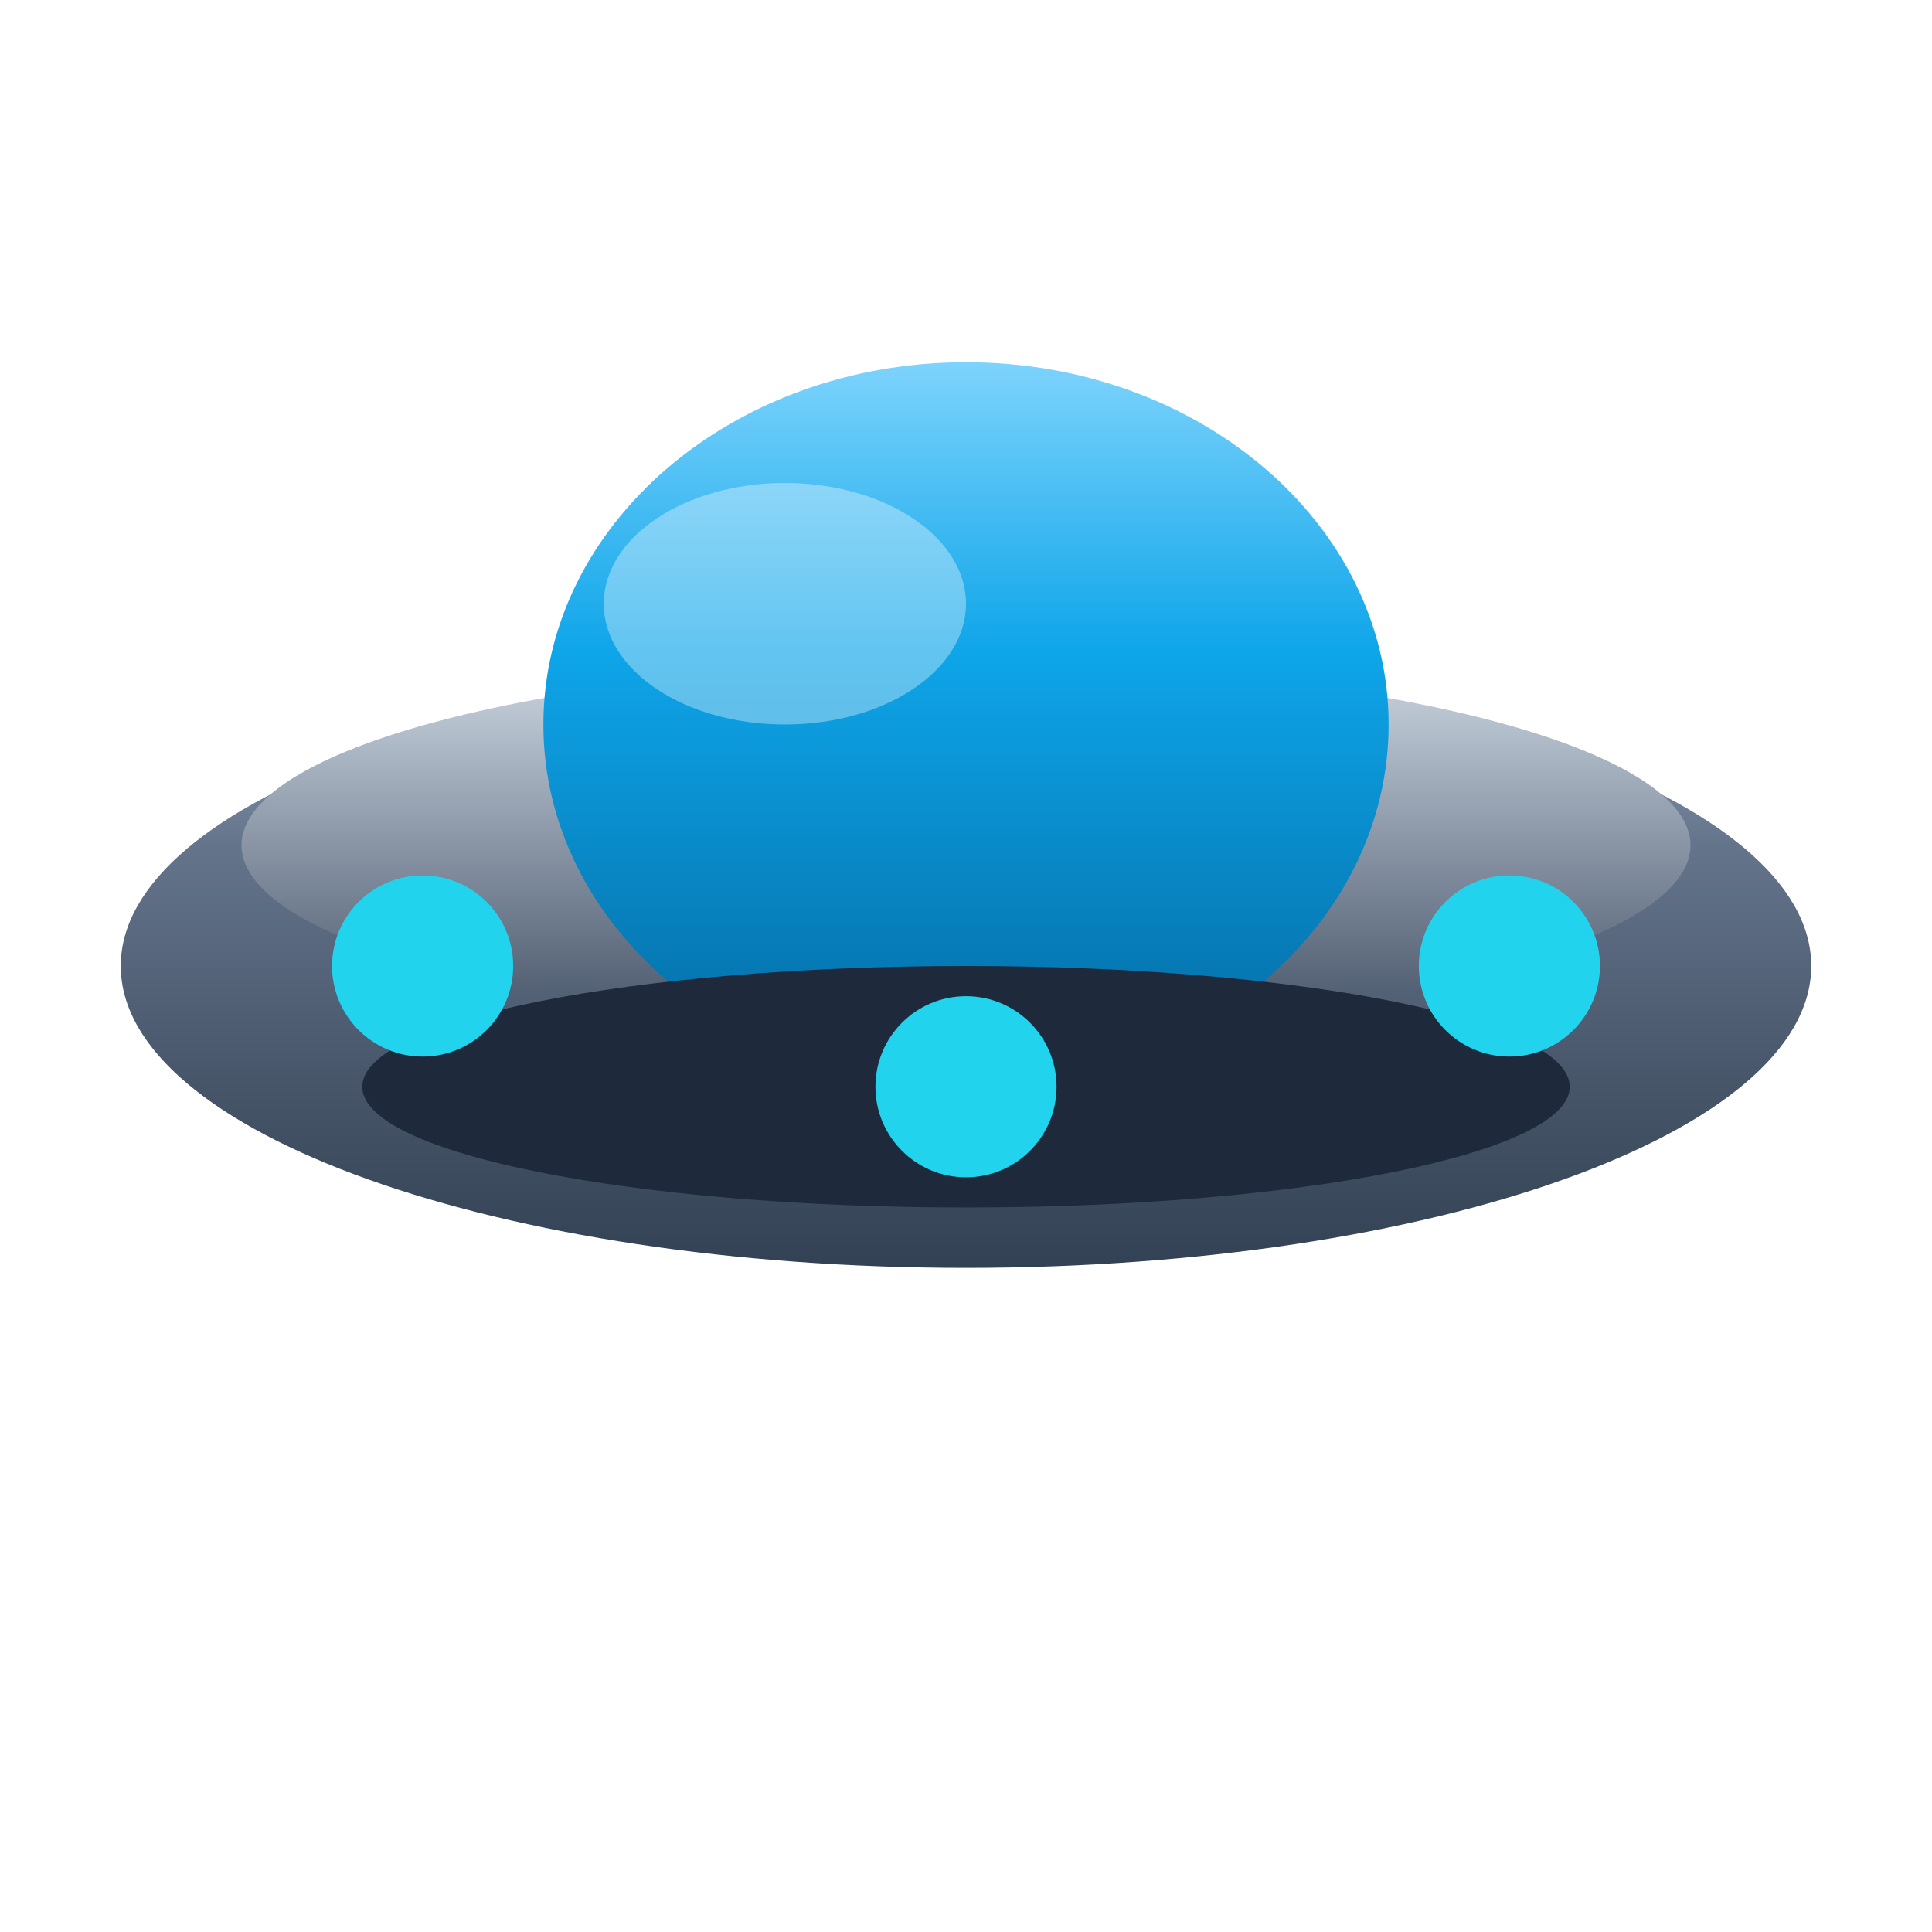
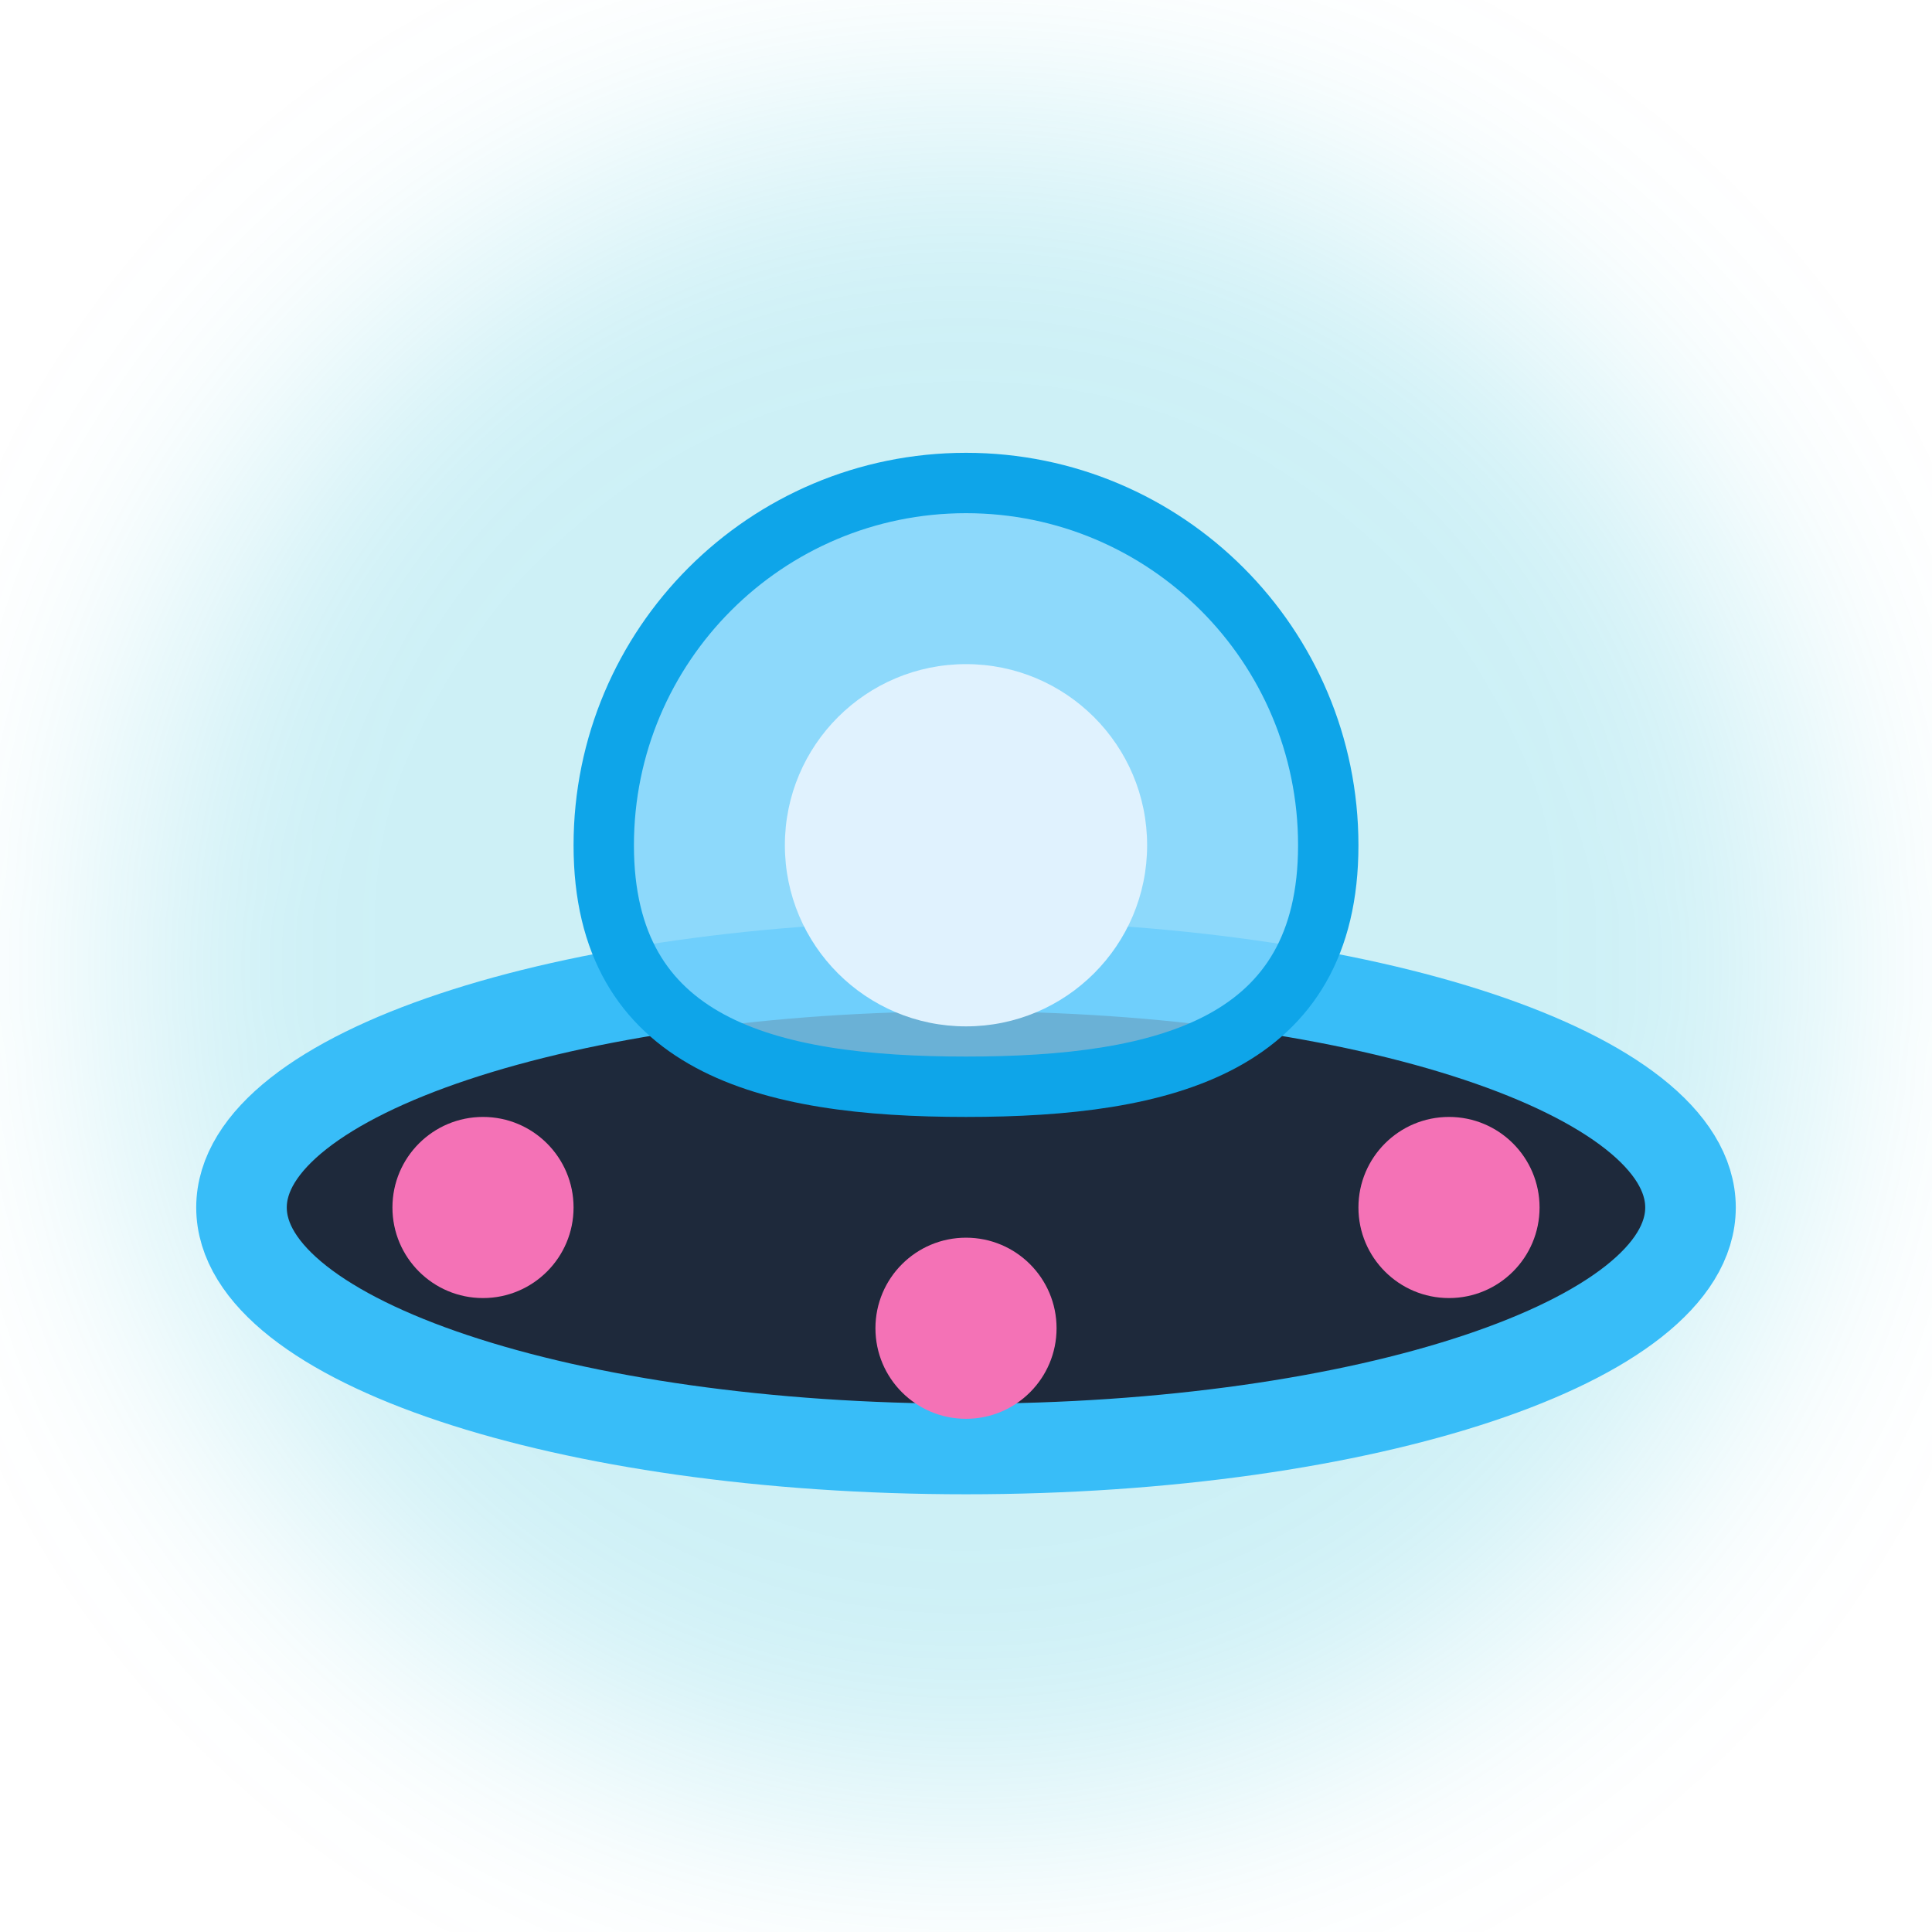
- <svg xmlns="http://www.w3.org/2000/svg" width="32" height="32" viewBox="0 0 32 32">
+ <svg xmlns="http://www.w3.org/2000/svg" width="32" height="32" viewBox="0 0 32 32" fill="none">
+   <circle cx="16" cy="16" r="14" fill="#06B6D4" fill-opacity="0.2" filter="url(#glow)" />
+   <ellipse cx="16" cy="20" rx="12" ry="4" fill="#1E293B" stroke="#38BDF8" stroke-width="1.5" />
+   <path d="M16 8C19.314 8 22 10.686 22 14C22 17.314 19.314 18 16 18C12.686 18 10 17.314 10 14C10 10.686 12.686 8 16 8Z" fill="#7DD3FC" fill-opacity="0.8" stroke="#0EA5E9" stroke-width="1" />
+   <circle cx="8" cy="20" r="1.5" fill="#F472B6" />
+   <circle cx="24" cy="20" r="1.5" fill="#F472B6" />
+   <circle cx="16" cy="22" r="1.5" fill="#F472B6" />
+   <circle cx="16" cy="14" r="3" fill="#E0F2FE" />
  <defs>
-     <linearGradient id="dome" x1="0%" y1="0%" x2="0%" y2="100%">
-       <stop offset="0%" stop-color="#7dd3fc" />
-       <stop offset="40%" stop-color="#0ea5e9" />
-       <stop offset="100%" stop-color="#0369a1" />
-     </linearGradient>
-     <linearGradient id="body" x1="0%" y1="0%" x2="0%" y2="100%">
-       <stop offset="0%" stop-color="#94a3b8" />
-       <stop offset="30%" stop-color="#64748b" />
-       <stop offset="70%" stop-color="#475569" />
-       <stop offset="100%" stop-color="#334155" />
-     </linearGradient>
-     <linearGradient id="rim" x1="0%" y1="0%" x2="0%" y2="100%">
-       <stop offset="0%" stop-color="#cbd5e1" />
-       <stop offset="100%" stop-color="#475569" />
-     </linearGradient>
+     <filter id="glow" x="0" y="0" width="32" height="32" filterUnits="userSpaceOnUse" color-interpolation-filters="sRGB">
+       <feFlood flood-opacity="0" result="BackgroundImageFix" />
+       <feBlend mode="normal" in="SourceGraphic" in2="BackgroundImageFix" result="shape" />
+       <feGaussianBlur stdDeviation="2" result="effect1_foregroundBlur_110_18" />
+     </filter>
  </defs>
-   <ellipse cx="16" cy="16" rx="14" ry="5" fill="url(#body)" />
-   <ellipse cx="16" cy="14" rx="12" ry="3" fill="url(#rim)" />
-   <ellipse cx="16" cy="12" rx="7" ry="6" fill="url(#dome)" />
-   <ellipse cx="13" cy="10" rx="3" ry="2" fill="rgba(255,255,255,0.35)" />
-   <ellipse cx="16" cy="18" rx="10" ry="2" fill="#1e293b" />
-   <circle cx="7" cy="16" r="1.5" fill="#22d3ee" />
-   <circle cx="16" cy="18" r="1.5" fill="#22d3ee" />
-   <circle cx="25" cy="16" r="1.5" fill="#22d3ee" />
</svg>
